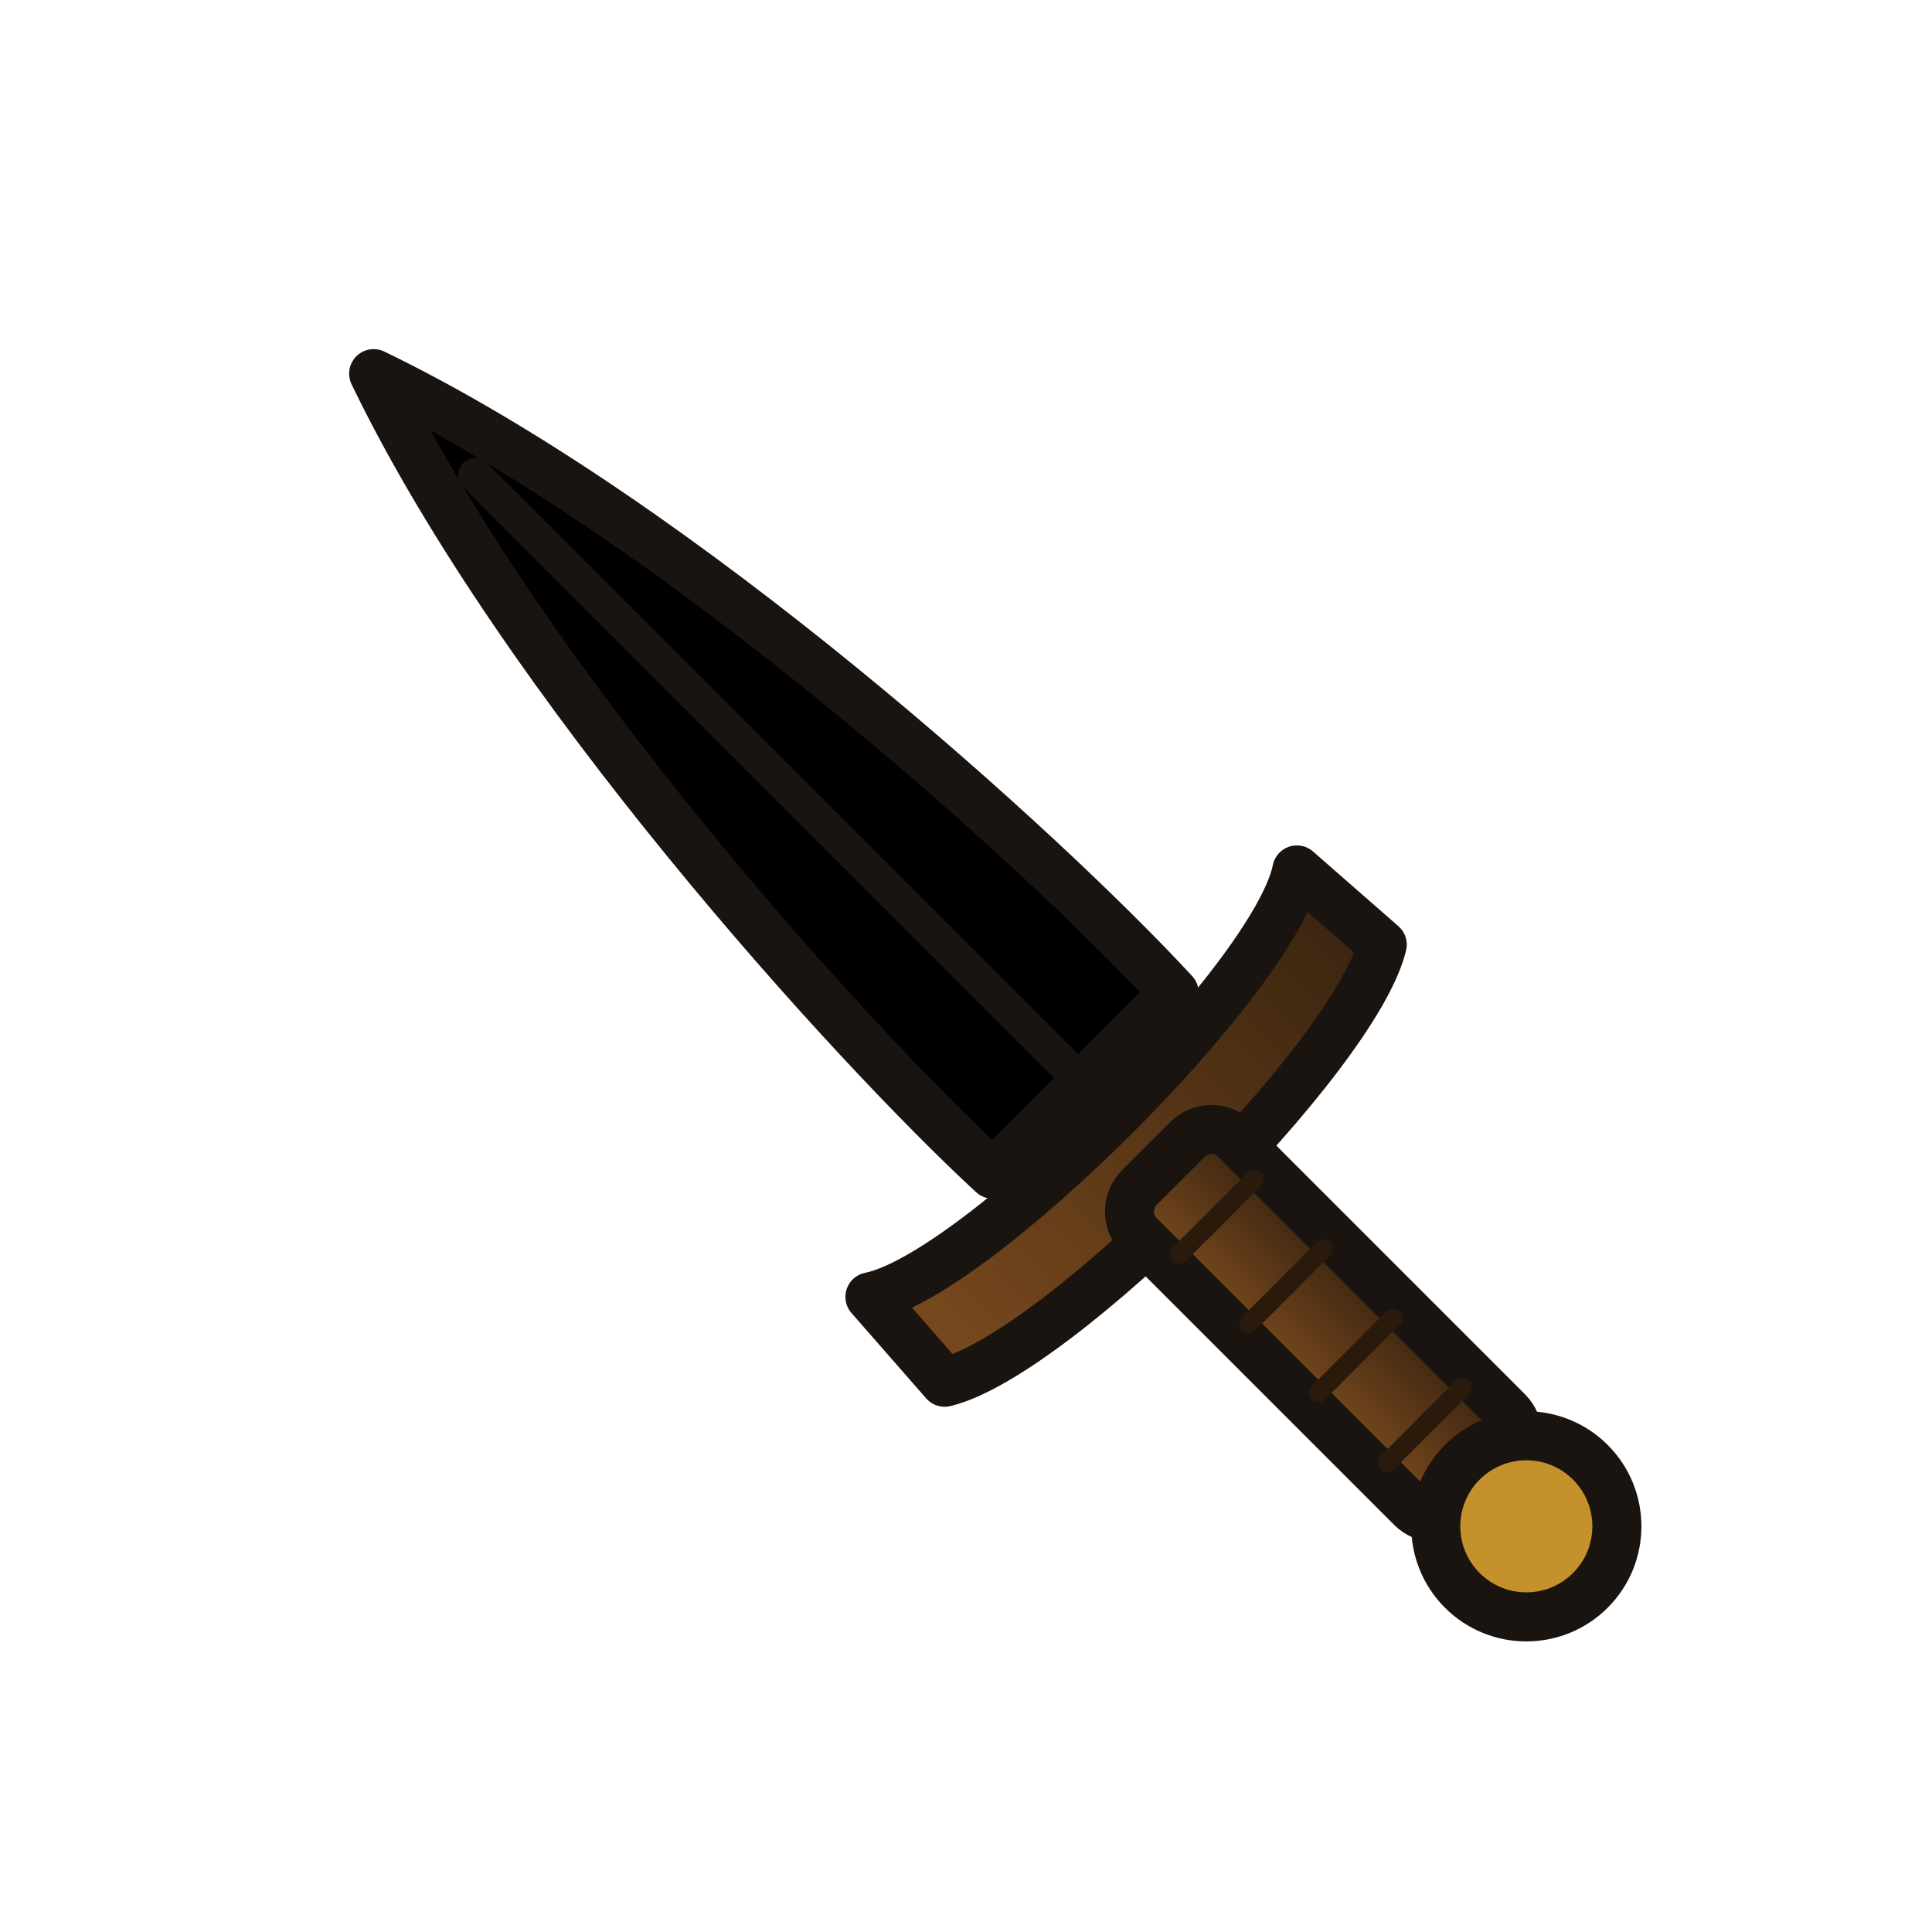
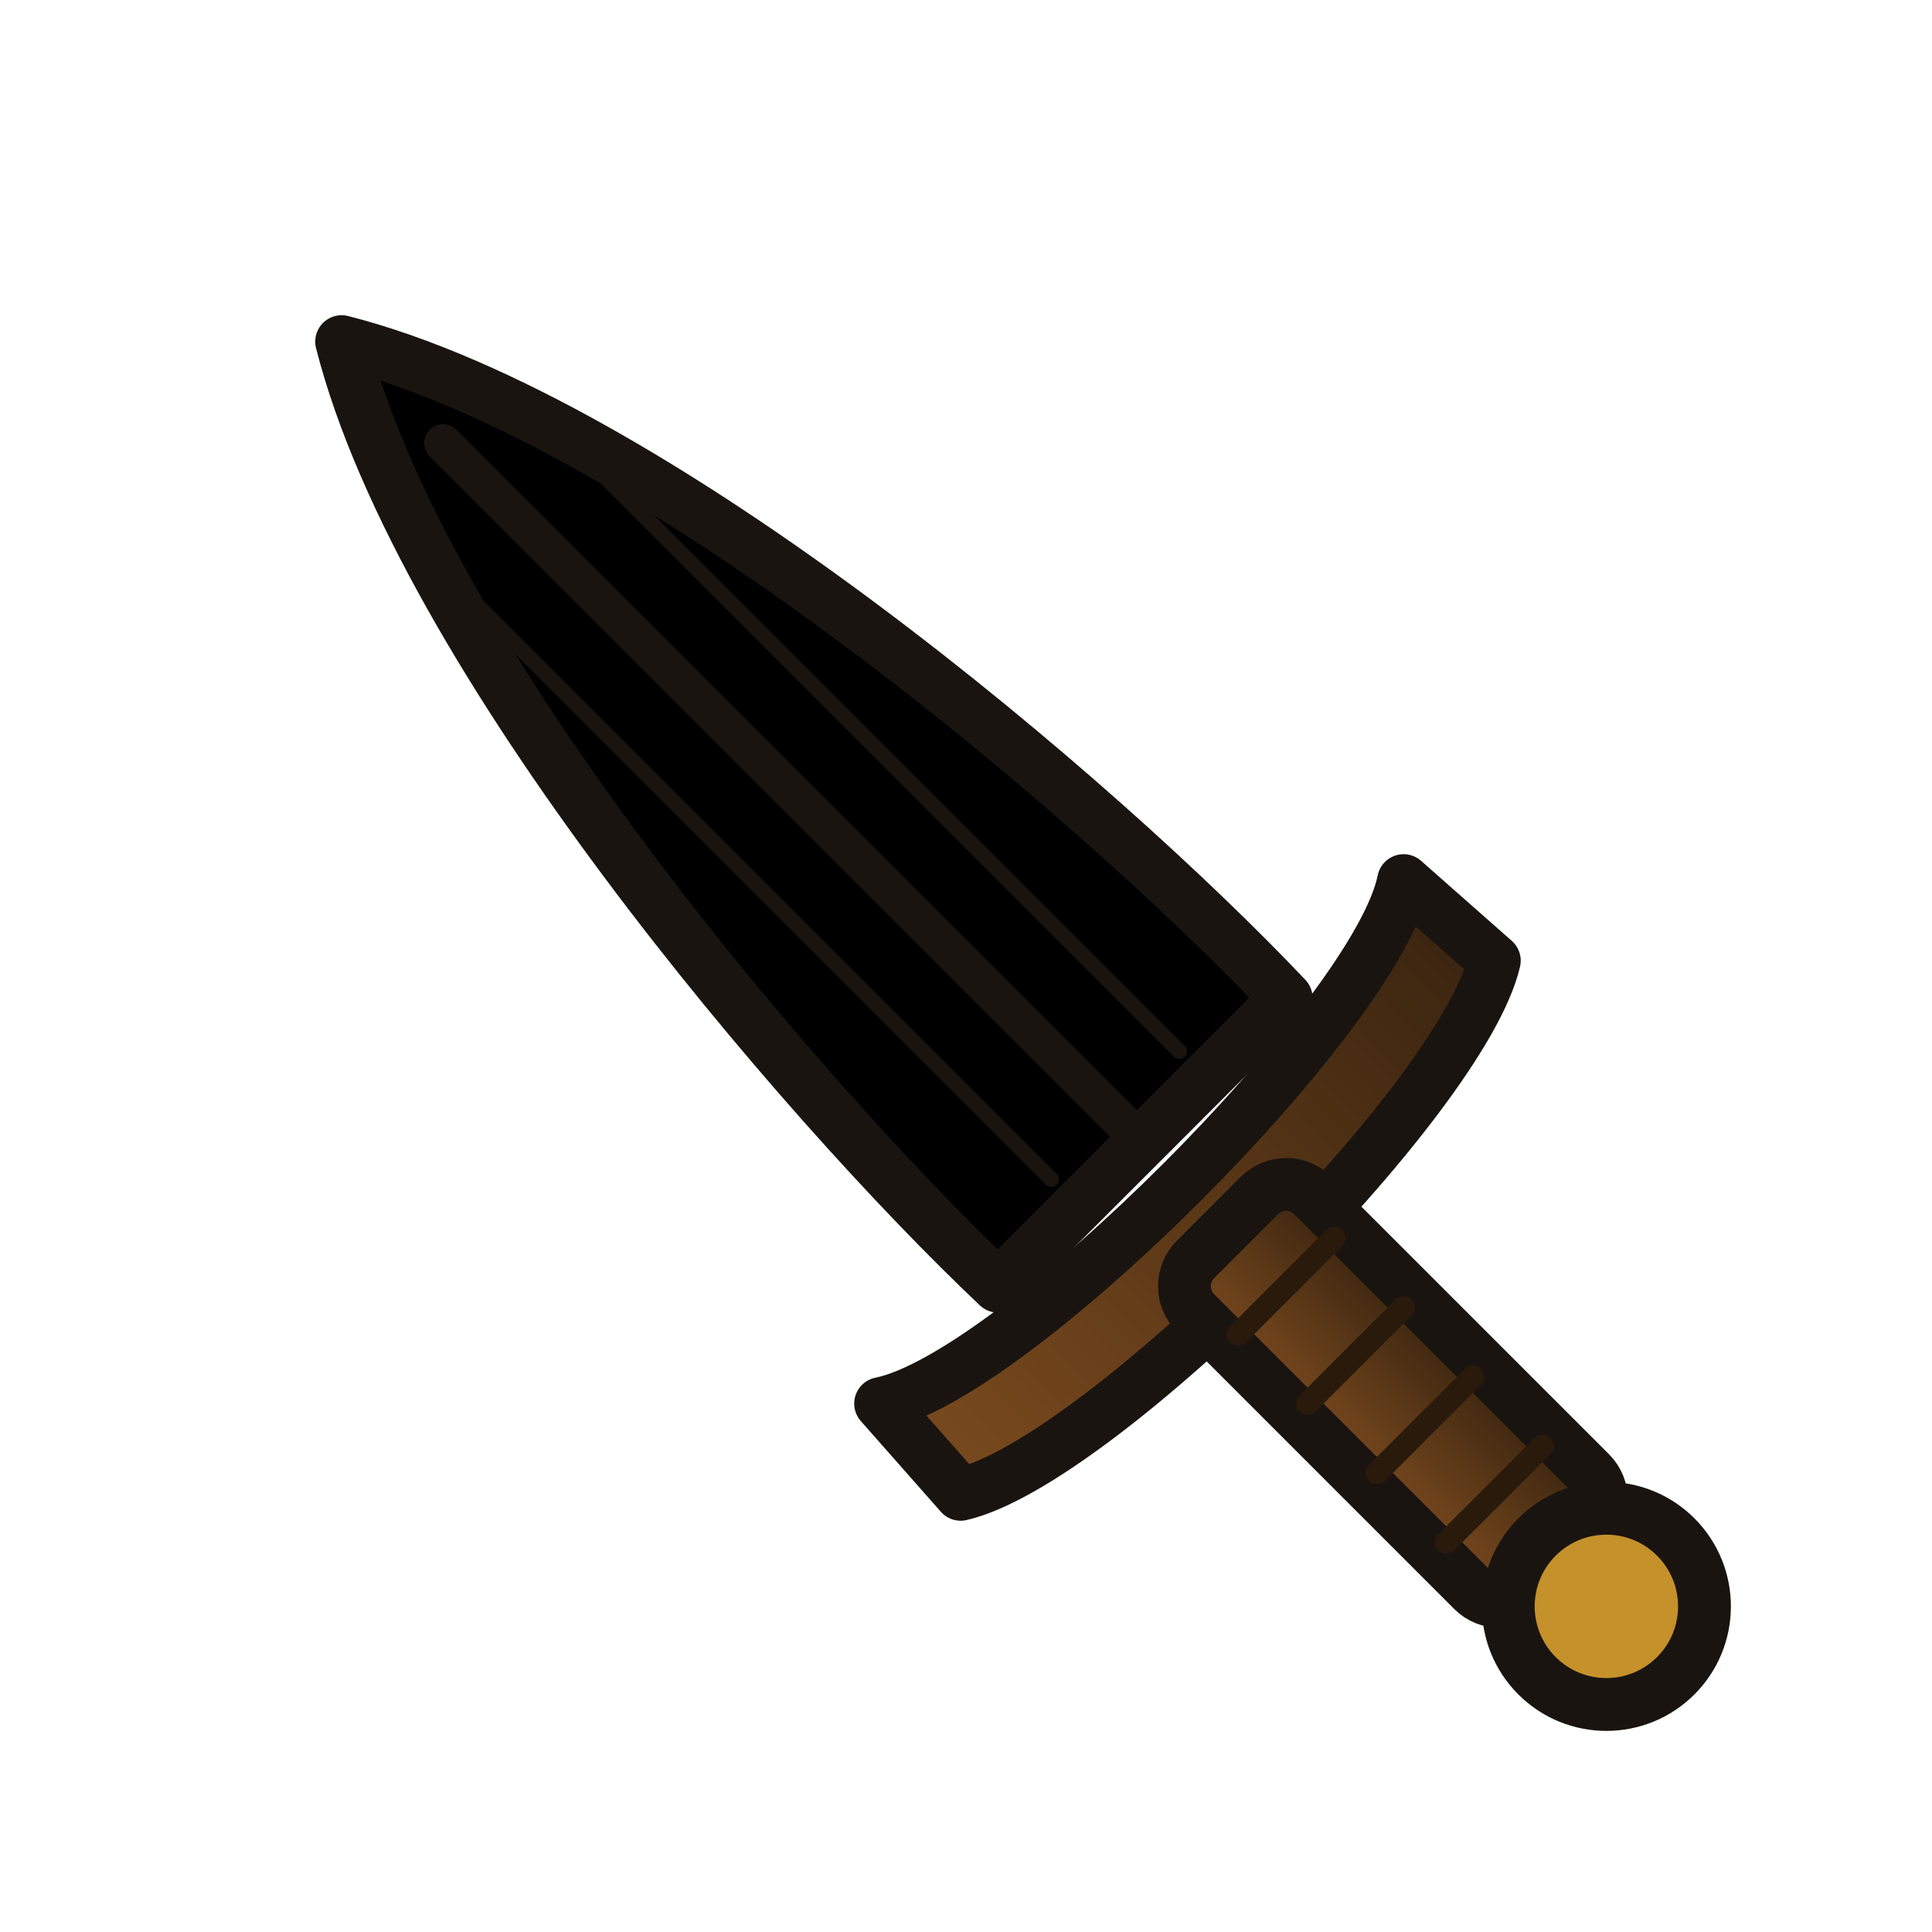
<svg xmlns="http://www.w3.org/2000/svg" viewBox="0 0 512 512">
  <defs>
    <linearGradient id="{{id}}_blade" x1="0" y1="0" x2="1" y2="0.3">
      <stop offset="0" stop-color="{{light}}" />
      <stop offset="0.5" stop-color="{{base}}" />
      <stop offset="1" stop-color="{{shade}}" />
    </linearGradient>
    <linearGradient id="{{id}}_grip" x1="0" y1="0" x2="1" y2="0">
      <stop offset="0" stop-color="#7a4a1e" />
      <stop offset="1" stop-color="#3a2410" />
    </linearGradient>
  </defs>
-   <g transform="rotate(-45 256 256)" stroke="#1a1410" stroke-width="13" stroke-linejoin="round" stroke-linecap="round">
-     <path d="M256 34 C 286 120 292 250 290 300 L222 300 C 220 250 226 120 256 34 Z" fill="url(#{{id}}_blade)" />
-     <path d="M256 72 L256 296" stroke="{{light}}" stroke-width="9" fill="none" />
-     <path d="M256 72 L256 296" stroke="{{shade}}" stroke-width="3" fill="none" />
-     <path d="M176 300 C 200 316 312 316 336 300 L338 330 C 312 346 200 346 174 330 Z" fill="url(#{{id}}_grip)" />
-     <rect x="238" y="330" width="36" height="120" rx="9" fill="url(#{{id}}_grip)" />
-     <path d="M242 350 L270 350 M242 376 L270 376 M242 402 L270 402 M242 428 L270 428" stroke="#2a1a0c" stroke-width="5" />
-     <circle cx="256" cy="466" r="24" fill="#c4912a" />
+   <g transform="rotate(-45 256 256)" stroke="#1a1410" stroke-width="14" stroke-linejoin="round" stroke-linecap="round">
+     <path d="M256 22 C 300 96 312 250 310 322 L202 322 C 200 250 212 96 256 22 Z" fill="url(#{{id}}_blade)" />
+     <path d="M256 60 L256 316" stroke="{{light}}" stroke-width="10" fill="none" />
+     <path d="M232 90 L232 312 M280 90 L280 312" stroke="{{shade}}" stroke-width="4" fill="none" />
+     <path d="M158 322 C 188 342 324 342 354 322 L356 354 C 324 374 188 374 156 354 Z" fill="url(#{{id}}_grip)" />
+     <rect x="234" y="354" width="44" height="124" rx="10" fill="url(#{{id}}_grip)" />
+     <path d="M238 376 L274 376 M238 402 L274 402 M238 428 L274 428 M238 454 L274 454" stroke="#2a1a0c" stroke-width="6" />
+     <circle cx="256" cy="496" r="26" fill="#c4912a" />
  </g>
</svg>
